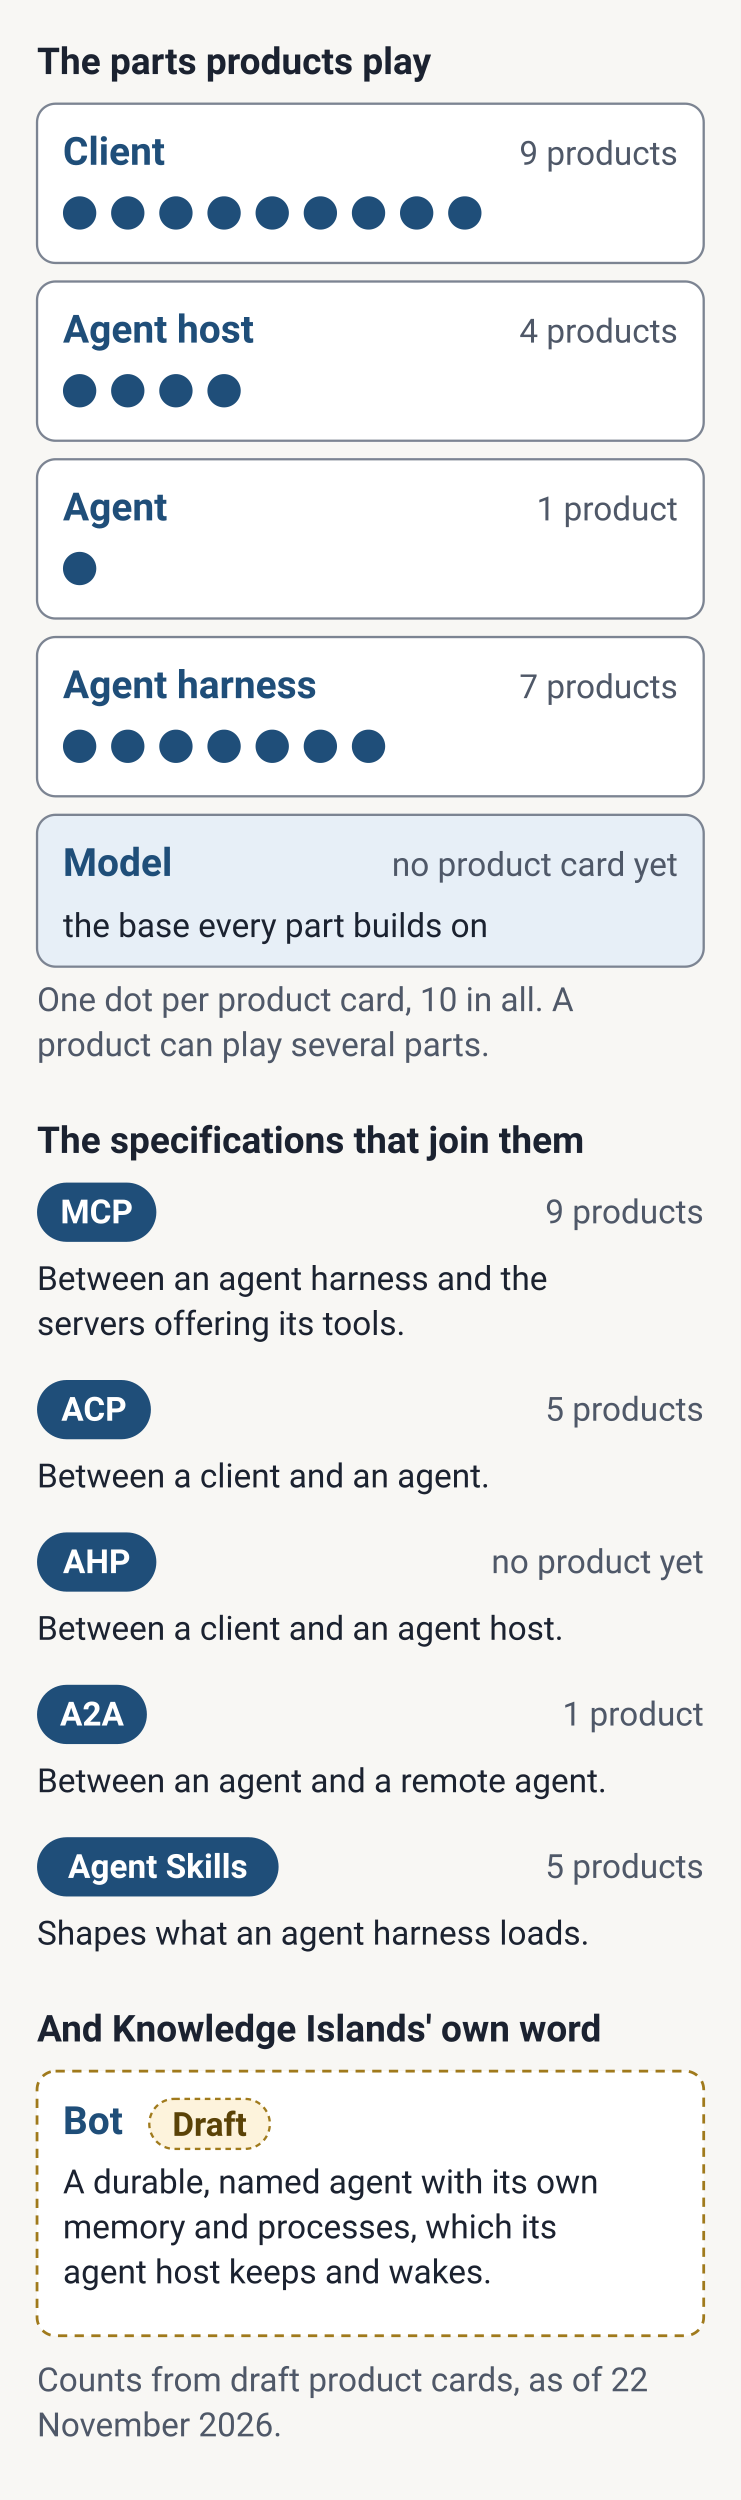
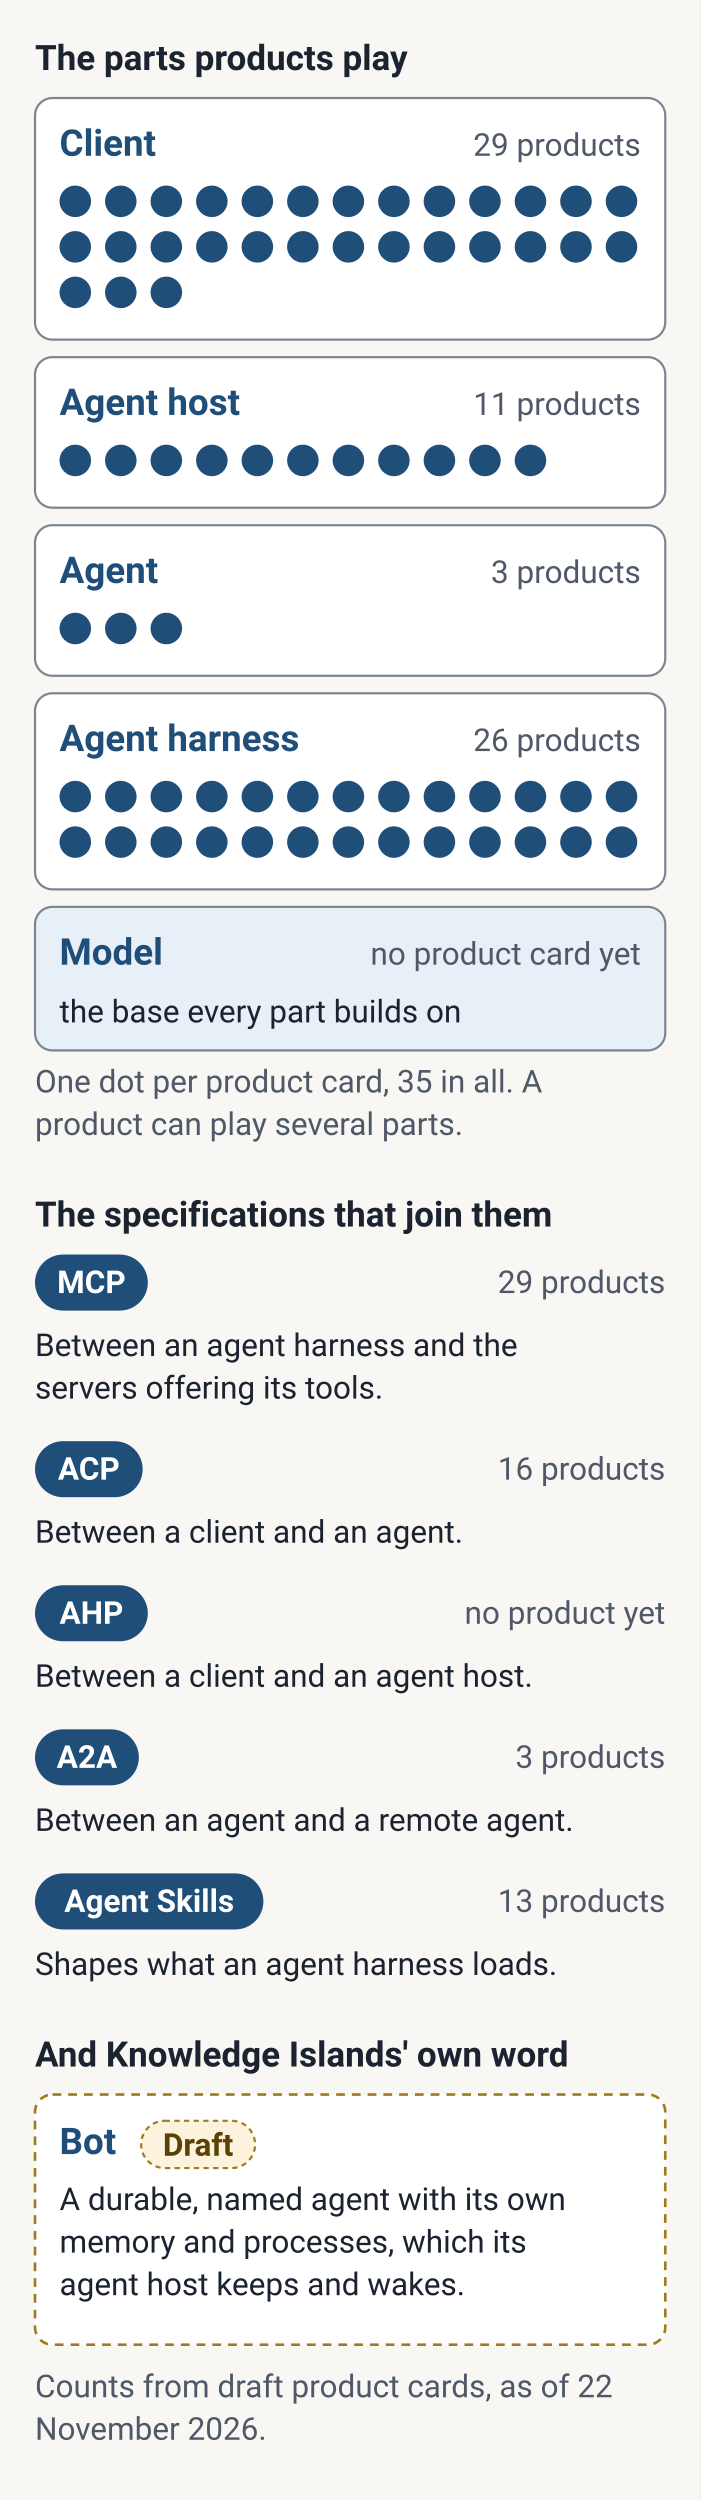
- <svg xmlns="http://www.w3.org/2000/svg" viewBox="0 0 400 1350" width="400" height="1350" role="img" aria-labelledby="ecosystem-map-title ecosystem-map-desc">
+ <svg xmlns="http://www.w3.org/2000/svg" viewBox="0 0 400 1428" width="400" height="1428" role="img" aria-labelledby="ecosystem-map-title ecosystem-map-desc">
  <style>
  text{font-family:ui-sans-serif, system-ui, -apple-system, "Segoe UI", Roboto, "Helvetica Neue", Arial, sans-serif;}
  .b{font-weight:650} .sb{font-weight:600}
  .nf{fill:none}
  
  .bg{fill:#f8f7f4} .card{fill:#ffffff} .muted{fill:#eeece6} .accent{fill:#e7eff7}
  .primary{fill:#1f4e79} .notice{fill:#fdf3dc}
  .ln{stroke:#7c8492} .lnp{stroke:#1f4e79} .lnn{stroke:#a07a1c}
  .fln{fill:#7c8492} .fp{fill:#1f4e79}
  .t{fill:#1b2230} .tm{fill:#4f5868} .tp{fill:#1f4e79} .ta{fill:#173b5c} .tpf{fill:#ffffff}
  .tn{fill:#5a4207} .yes{fill:#1d6b3a} .partial{fill:#8a5a00} .no{fill:#9b2c2c} .unk{fill:#4f5868}
  .syes{stroke:#1d6b3a} .spartial{stroke:#8a5a00} .sno{stroke:#9b2c2c}
</style>
-   <rect class="bg" x="0" y="0" width="400" height="1350" />
+   <rect class="bg" x="0" y="0" width="400" height="1428" />
  <text x="20" y="40" font-size="20" class="t b">The parts products play</text>
-   <rect x="20" y="56" width="360" height="86" rx="10" class="card ln" stroke-width="1.25" />
+   <rect x="20" y="56" width="360" height="138" rx="10" class="card ln" stroke-width="1.25" />
  <text x="34" y="89" font-size="21" class="tp b">Client</text>
-   <text x="366" y="89" font-size="18" class="tm" text-anchor="end">9 products</text>
+   <text x="366" y="89" font-size="18" class="tm" text-anchor="end">29 products</text>
  <circle cx="43" cy="115" r="9" class="fp" />
  <circle cx="69" cy="115" r="9" class="fp" />
  <circle cx="95" cy="115" r="9" class="fp" />
  <circle cx="121" cy="115" r="9" class="fp" />
  <circle cx="147" cy="115" r="9" class="fp" />
  <circle cx="173" cy="115" r="9" class="fp" />
  <circle cx="199" cy="115" r="9" class="fp" />
  <circle cx="225" cy="115" r="9" class="fp" />
  <circle cx="251" cy="115" r="9" class="fp" />
-   <rect x="20" y="152" width="360" height="86" rx="10" class="card ln" stroke-width="1.25" />
-   <text x="34" y="185" font-size="21" class="tp b">Agent host</text>
-   <text x="366" y="185" font-size="18" class="tm" text-anchor="end">4 products</text>
-   <circle cx="43" cy="211" r="9" class="fp" />
-   <circle cx="69" cy="211" r="9" class="fp" />
-   <circle cx="95" cy="211" r="9" class="fp" />
-   <circle cx="121" cy="211" r="9" class="fp" />
-   <rect x="20" y="248" width="360" height="86" rx="10" class="card ln" stroke-width="1.25" />
-   <text x="34" y="281" font-size="21" class="tp b">Agent</text>
-   <text x="366" y="281" font-size="18" class="tm" text-anchor="end">1 product</text>
-   <circle cx="43" cy="307" r="9" class="fp" />
-   <rect x="20" y="344" width="360" height="86" rx="10" class="card ln" stroke-width="1.25" />
-   <text x="34" y="377" font-size="21" class="tp b">Agent harness</text>
-   <text x="366" y="377" font-size="18" class="tm" text-anchor="end">7 products</text>
-   <circle cx="43" cy="403" r="9" class="fp" />
-   <circle cx="69" cy="403" r="9" class="fp" />
-   <circle cx="95" cy="403" r="9" class="fp" />
-   <circle cx="121" cy="403" r="9" class="fp" />
-   <circle cx="147" cy="403" r="9" class="fp" />
-   <circle cx="173" cy="403" r="9" class="fp" />
-   <circle cx="199" cy="403" r="9" class="fp" />
-   <rect x="20" y="440" width="360" height="82" rx="10" class="accent ln" stroke-width="1.25" />
-   <text x="34" y="473" font-size="21" class="tp b">Model</text>
-   <text x="366" y="473" font-size="18" class="tm" text-anchor="end">no product card yet</text>
-   <text x="34" y="506" font-size="18" class="t">the base every part builds on</text>
-   <text x="20" y="546" font-size="18" class="tm">
-     <tspan x="20" dy="0">One dot per product card, 10 in all. A</tspan>
+   <circle cx="277" cy="115" r="9" class="fp" />
+   <circle cx="303" cy="115" r="9" class="fp" />
+   <circle cx="329" cy="115" r="9" class="fp" />
+   <circle cx="355" cy="115" r="9" class="fp" />
+   <circle cx="43" cy="141" r="9" class="fp" />
+   <circle cx="69" cy="141" r="9" class="fp" />
+   <circle cx="95" cy="141" r="9" class="fp" />
+   <circle cx="121" cy="141" r="9" class="fp" />
+   <circle cx="147" cy="141" r="9" class="fp" />
+   <circle cx="173" cy="141" r="9" class="fp" />
+   <circle cx="199" cy="141" r="9" class="fp" />
+   <circle cx="225" cy="141" r="9" class="fp" />
+   <circle cx="251" cy="141" r="9" class="fp" />
+   <circle cx="277" cy="141" r="9" class="fp" />
+   <circle cx="303" cy="141" r="9" class="fp" />
+   <circle cx="329" cy="141" r="9" class="fp" />
+   <circle cx="355" cy="141" r="9" class="fp" />
+   <circle cx="43" cy="167" r="9" class="fp" />
+   <circle cx="69" cy="167" r="9" class="fp" />
+   <circle cx="95" cy="167" r="9" class="fp" />
+   <rect x="20" y="204" width="360" height="86" rx="10" class="card ln" stroke-width="1.25" />
+   <text x="34" y="237" font-size="21" class="tp b">Agent host</text>
+   <text x="366" y="237" font-size="18" class="tm" text-anchor="end">11 products</text>
+   <circle cx="43" cy="263" r="9" class="fp" />
+   <circle cx="69" cy="263" r="9" class="fp" />
+   <circle cx="95" cy="263" r="9" class="fp" />
+   <circle cx="121" cy="263" r="9" class="fp" />
+   <circle cx="147" cy="263" r="9" class="fp" />
+   <circle cx="173" cy="263" r="9" class="fp" />
+   <circle cx="199" cy="263" r="9" class="fp" />
+   <circle cx="225" cy="263" r="9" class="fp" />
+   <circle cx="251" cy="263" r="9" class="fp" />
+   <circle cx="277" cy="263" r="9" class="fp" />
+   <circle cx="303" cy="263" r="9" class="fp" />
+   <rect x="20" y="300" width="360" height="86" rx="10" class="card ln" stroke-width="1.25" />
+   <text x="34" y="333" font-size="21" class="tp b">Agent</text>
+   <text x="366" y="333" font-size="18" class="tm" text-anchor="end">3 products</text>
+   <circle cx="43" cy="359" r="9" class="fp" />
+   <circle cx="69" cy="359" r="9" class="fp" />
+   <circle cx="95" cy="359" r="9" class="fp" />
+   <rect x="20" y="396" width="360" height="112" rx="10" class="card ln" stroke-width="1.25" />
+   <text x="34" y="429" font-size="21" class="tp b">Agent harness</text>
+   <text x="366" y="429" font-size="18" class="tm" text-anchor="end">26 products</text>
+   <circle cx="43" cy="455" r="9" class="fp" />
+   <circle cx="69" cy="455" r="9" class="fp" />
+   <circle cx="95" cy="455" r="9" class="fp" />
+   <circle cx="121" cy="455" r="9" class="fp" />
+   <circle cx="147" cy="455" r="9" class="fp" />
+   <circle cx="173" cy="455" r="9" class="fp" />
+   <circle cx="199" cy="455" r="9" class="fp" />
+   <circle cx="225" cy="455" r="9" class="fp" />
+   <circle cx="251" cy="455" r="9" class="fp" />
+   <circle cx="277" cy="455" r="9" class="fp" />
+   <circle cx="303" cy="455" r="9" class="fp" />
+   <circle cx="329" cy="455" r="9" class="fp" />
+   <circle cx="355" cy="455" r="9" class="fp" />
+   <circle cx="43" cy="481" r="9" class="fp" />
+   <circle cx="69" cy="481" r="9" class="fp" />
+   <circle cx="95" cy="481" r="9" class="fp" />
+   <circle cx="121" cy="481" r="9" class="fp" />
+   <circle cx="147" cy="481" r="9" class="fp" />
+   <circle cx="173" cy="481" r="9" class="fp" />
+   <circle cx="199" cy="481" r="9" class="fp" />
+   <circle cx="225" cy="481" r="9" class="fp" />
+   <circle cx="251" cy="481" r="9" class="fp" />
+   <circle cx="277" cy="481" r="9" class="fp" />
+   <circle cx="303" cy="481" r="9" class="fp" />
+   <circle cx="329" cy="481" r="9" class="fp" />
+   <circle cx="355" cy="481" r="9" class="fp" />
+   <rect x="20" y="518" width="360" height="82" rx="10" class="accent ln" stroke-width="1.25" />
+   <text x="34" y="551" font-size="21" class="tp b">Model</text>
+   <text x="366" y="551" font-size="18" class="tm" text-anchor="end">no product card yet</text>
+   <text x="34" y="584" font-size="18" class="t">the base every part builds on</text>
+   <text x="20" y="624" font-size="18" class="tm">
+     <tspan x="20" dy="0">One dot per product card, 35 in all. A</tspan>
    <tspan x="20" dy="24.3">product can play several parts.</tspan>
  </text>
-   <text x="20" y="622.6" font-size="20" class="t b">The specifications that join them</text>
-   <rect x="20" y="638.6" width="64.434" height="32" rx="16" class="primary" />
-   <text x="52.217" y="660.6" font-size="18" class="tpf b" text-anchor="middle">MCP</text>
-   <text x="380" y="660.6" font-size="18" class="tm" text-anchor="end">9 products</text>
-   <text x="20" y="696.6" font-size="18" class="t">
+   <text x="20" y="700.6" font-size="20" class="t b">The specifications that join them</text>
+   <rect x="20" y="716.6" width="64.434" height="32" rx="16" class="primary" />
+   <text x="52.217" y="738.6" font-size="18" class="tpf b" text-anchor="middle">MCP</text>
+   <text x="380" y="738.6" font-size="18" class="tm" text-anchor="end">29 products</text>
+   <text x="20" y="774.6" font-size="18" class="t">
    <tspan x="20" dy="0">Between an agent harness and the</tspan>
    <tspan x="20" dy="24.3">servers offering its tools.</tspan>
  </text>
-   <rect x="20" y="745.2" width="61.487" height="32" rx="16" class="primary" />
-   <text x="50.743" y="767.2" font-size="18" class="tpf b" text-anchor="middle">ACP</text>
-   <text x="380" y="767.2" font-size="18" class="tm" text-anchor="end">5 products</text>
-   <text x="20" y="803.2" font-size="18" class="t">
+   <rect x="20" y="823.2" width="61.487" height="32" rx="16" class="primary" />
+   <text x="50.743" y="845.2" font-size="18" class="tpf b" text-anchor="middle">ACP</text>
+   <text x="380" y="845.2" font-size="18" class="tm" text-anchor="end">16 products</text>
+   <text x="20" y="881.2" font-size="18" class="t">
    <tspan x="20" dy="0">Between a client and an agent.</tspan>
  </text>
-   <rect x="20" y="827.5" width="64.434" height="32" rx="16" class="primary" />
-   <text x="52.217" y="849.5" font-size="18" class="tpf b" text-anchor="middle">AHP</text>
-   <text x="380" y="849.5" font-size="18" class="tm" text-anchor="end">no product yet</text>
-   <text x="20" y="885.5" font-size="18" class="t">
+   <rect x="20" y="905.5" width="64.434" height="32" rx="16" class="primary" />
+   <text x="52.217" y="927.5" font-size="18" class="tpf b" text-anchor="middle">AHP</text>
+   <text x="380" y="927.5" font-size="18" class="tm" text-anchor="end">no product yet</text>
+   <text x="20" y="963.5" font-size="18" class="t">
    <tspan x="20" dy="0">Between a client and an agent host.</tspan>
  </text>
-   <rect x="20" y="909.8" width="59.326" height="32" rx="16" class="primary" />
-   <text x="49.663" y="931.8" font-size="18" class="tpf b" text-anchor="middle">A2A</text>
-   <text x="380" y="931.8" font-size="18" class="tm" text-anchor="end">1 product</text>
-   <text x="20" y="967.8" font-size="18" class="t">
+   <rect x="20" y="987.8" width="59.326" height="32" rx="16" class="primary" />
+   <text x="49.663" y="1009.8" font-size="18" class="tpf b" text-anchor="middle">A2A</text>
+   <text x="380" y="1009.8" font-size="18" class="tm" text-anchor="end">3 products</text>
+   <text x="20" y="1045.8" font-size="18" class="t">
    <tspan x="20" dy="0">Between an agent and a remote agent.</tspan>
  </text>
-   <rect x="20" y="992.1" width="130.442" height="32" rx="16" class="primary" />
-   <text x="85.221" y="1014.1" font-size="18" class="tpf b" text-anchor="middle">Agent Skills</text>
-   <text x="380" y="1014.1" font-size="18" class="tm" text-anchor="end">5 products</text>
-   <text x="20" y="1050.1" font-size="18" class="t">
+   <rect x="20" y="1070.1" width="130.442" height="32" rx="16" class="primary" />
+   <text x="85.221" y="1092.1" font-size="18" class="tpf b" text-anchor="middle">Agent Skills</text>
+   <text x="380" y="1092.1" font-size="18" class="tm" text-anchor="end">13 products</text>
+   <text x="20" y="1128.1" font-size="18" class="t">
    <tspan x="20" dy="0">Shapes what an agent harness loads.</tspan>
  </text>
-   <text x="20" y="1102.4" font-size="20" class="t b">And Knowledge Islands' own word</text>
-   <rect x="20" y="1118.4" width="360" height="142.9" rx="10" class="card lnn" stroke-width="1.5" stroke-dasharray="5 4" />
-   <text x="34" y="1152.4" font-size="21" class="tp b">Bot</text>
+   <text x="20" y="1180.4" font-size="20" class="t b">And Knowledge Islands' own word</text>
+   <rect x="20" y="1196.4" width="360" height="142.9" rx="10" class="card lnn" stroke-width="1.5" stroke-dasharray="5 4" />
+   <text x="34" y="1230.4" font-size="21" class="tp b">Bot</text>
  <g>
-     <rect x="80.608" y="1133.4" width="65.113" height="27" rx="13.5" class="notice lnn" stroke-width="1.25" stroke-dasharray="3 2.5" />
-     <text x="113.165" y="1153.38" font-size="18" class="tn b" text-anchor="middle">Draft</text>
+     <rect x="80.608" y="1211.4" width="65.113" height="27" rx="13.5" class="notice lnn" stroke-width="1.25" stroke-dasharray="3 2.5" />
+     <text x="113.165" y="1231.38" font-size="18" class="tn b" text-anchor="middle">Draft</text>
  </g>
-   <text x="34" y="1184.4" font-size="18" class="t">
+   <text x="34" y="1262.4" font-size="18" class="t">
    <tspan x="34" dy="0">A durable, named agent with its own</tspan>
    <tspan x="34" dy="24.3">memory and processes, which its</tspan>
    <tspan x="34" dy="24.3">agent host keeps and wakes.</tspan>
  </text>
-   <text x="20" y="1291.3" font-size="18" class="tm">
+   <text x="20" y="1369.3" font-size="18" class="tm">
    <tspan x="20" dy="0">Counts from draft product cards, as of 22</tspan>
    <tspan x="20" dy="24.3">November 2026.</tspan>
  </text>
</svg>
